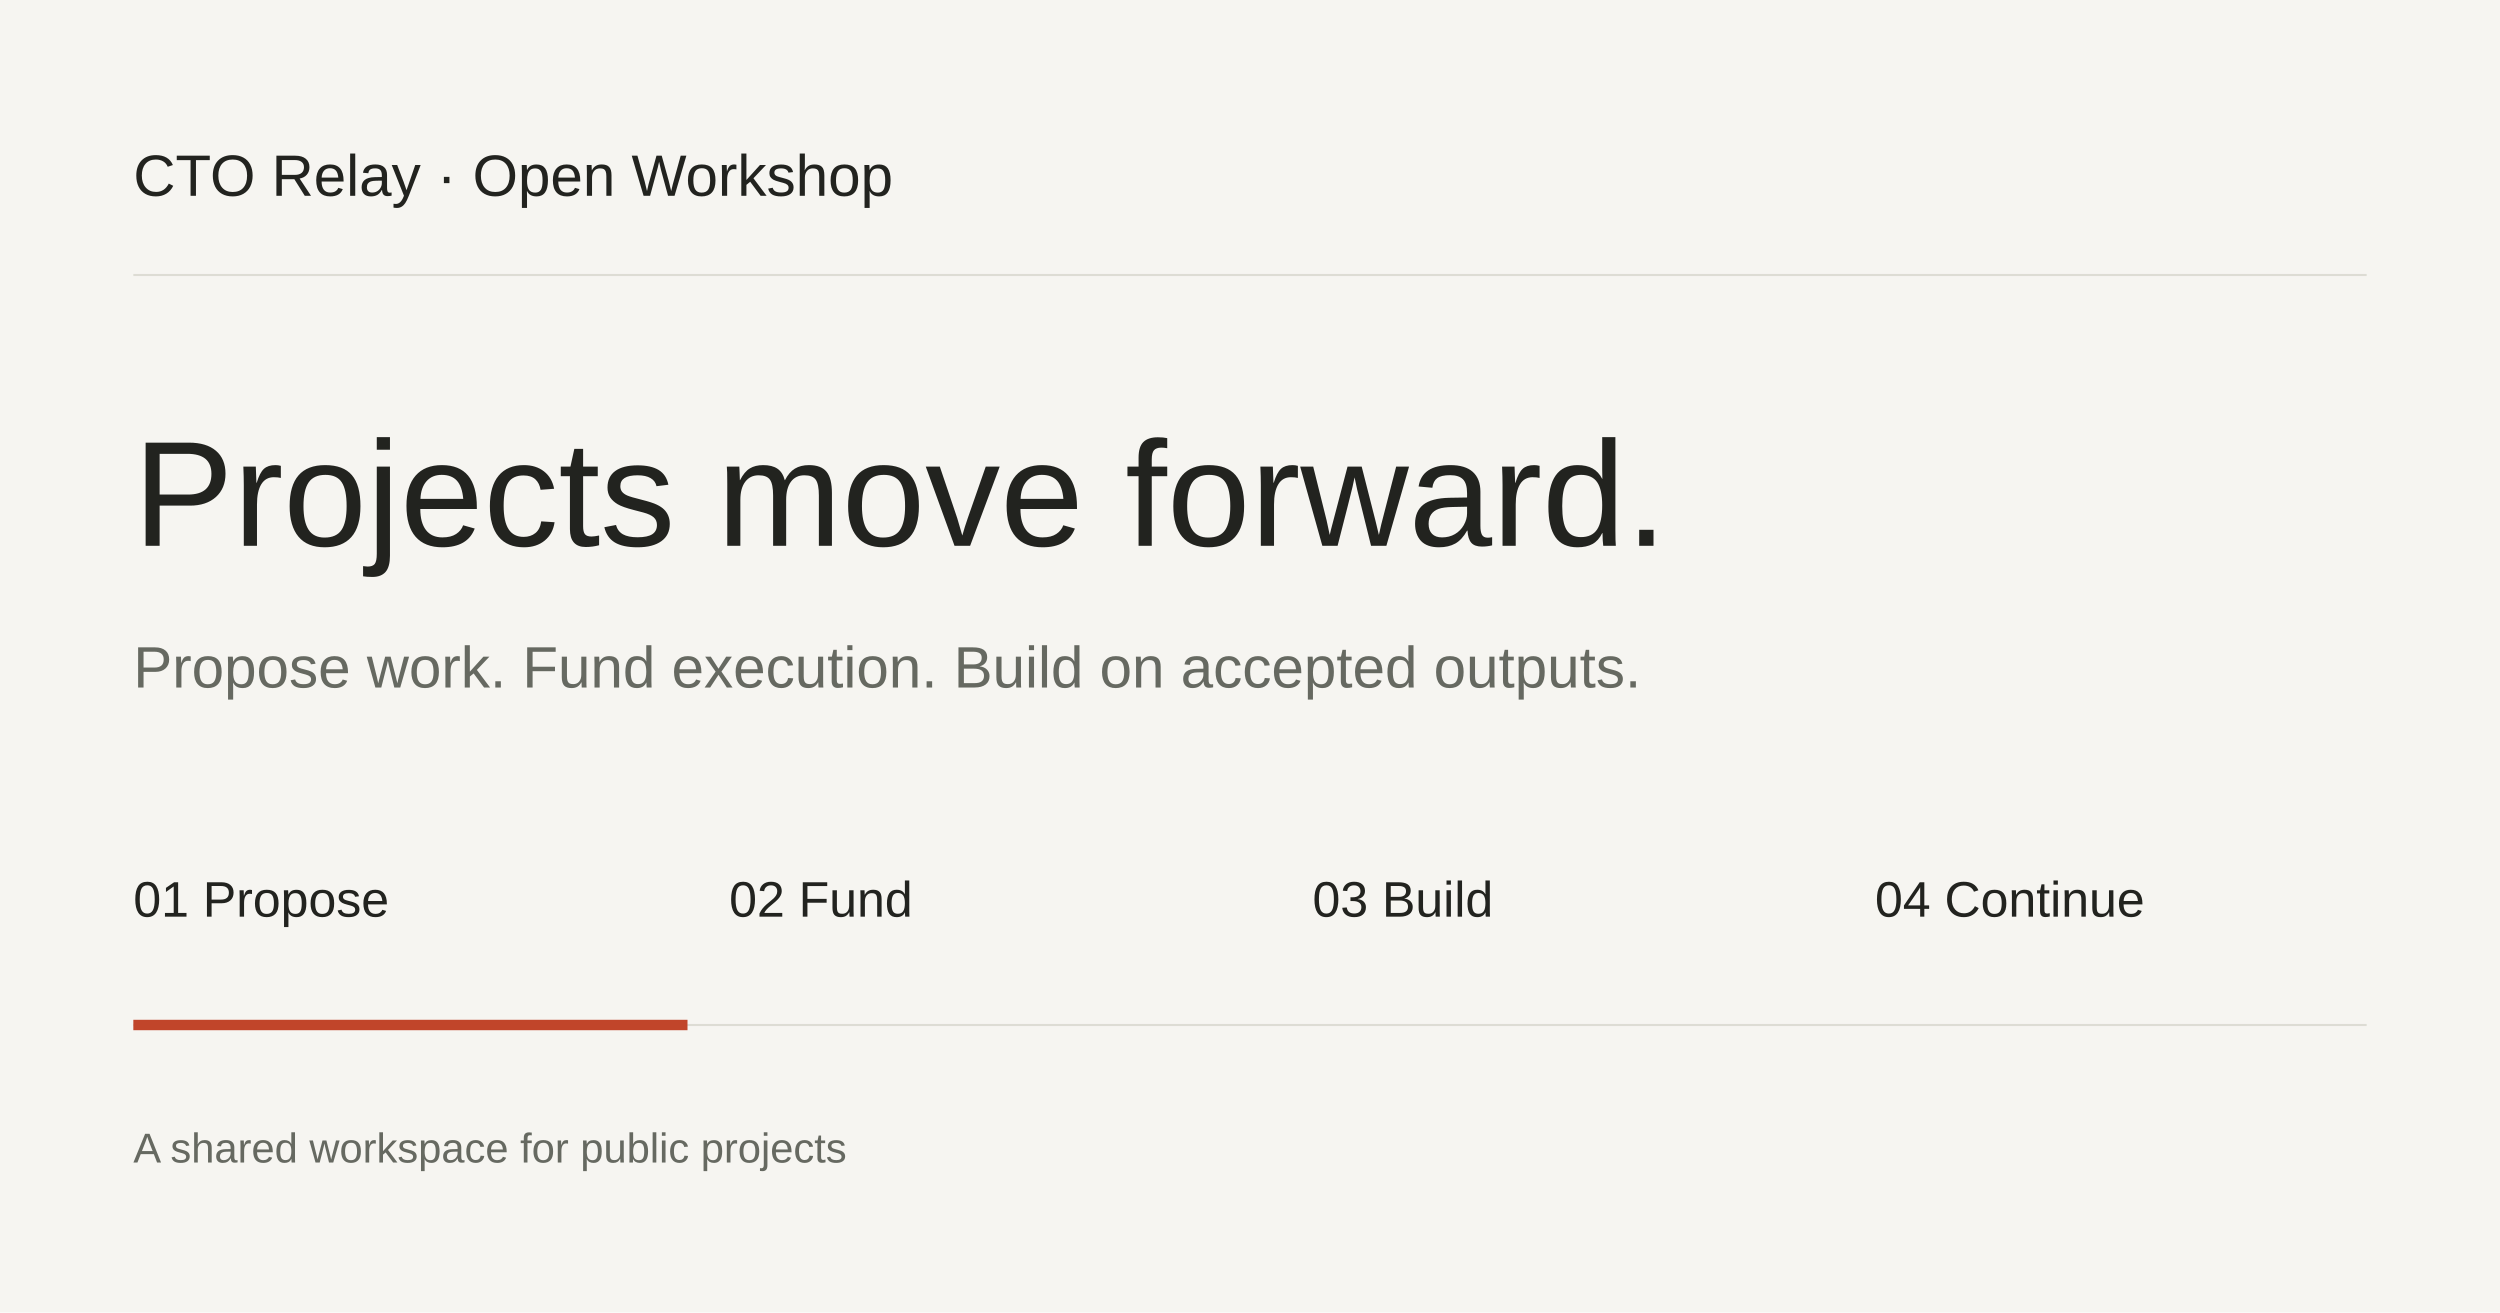
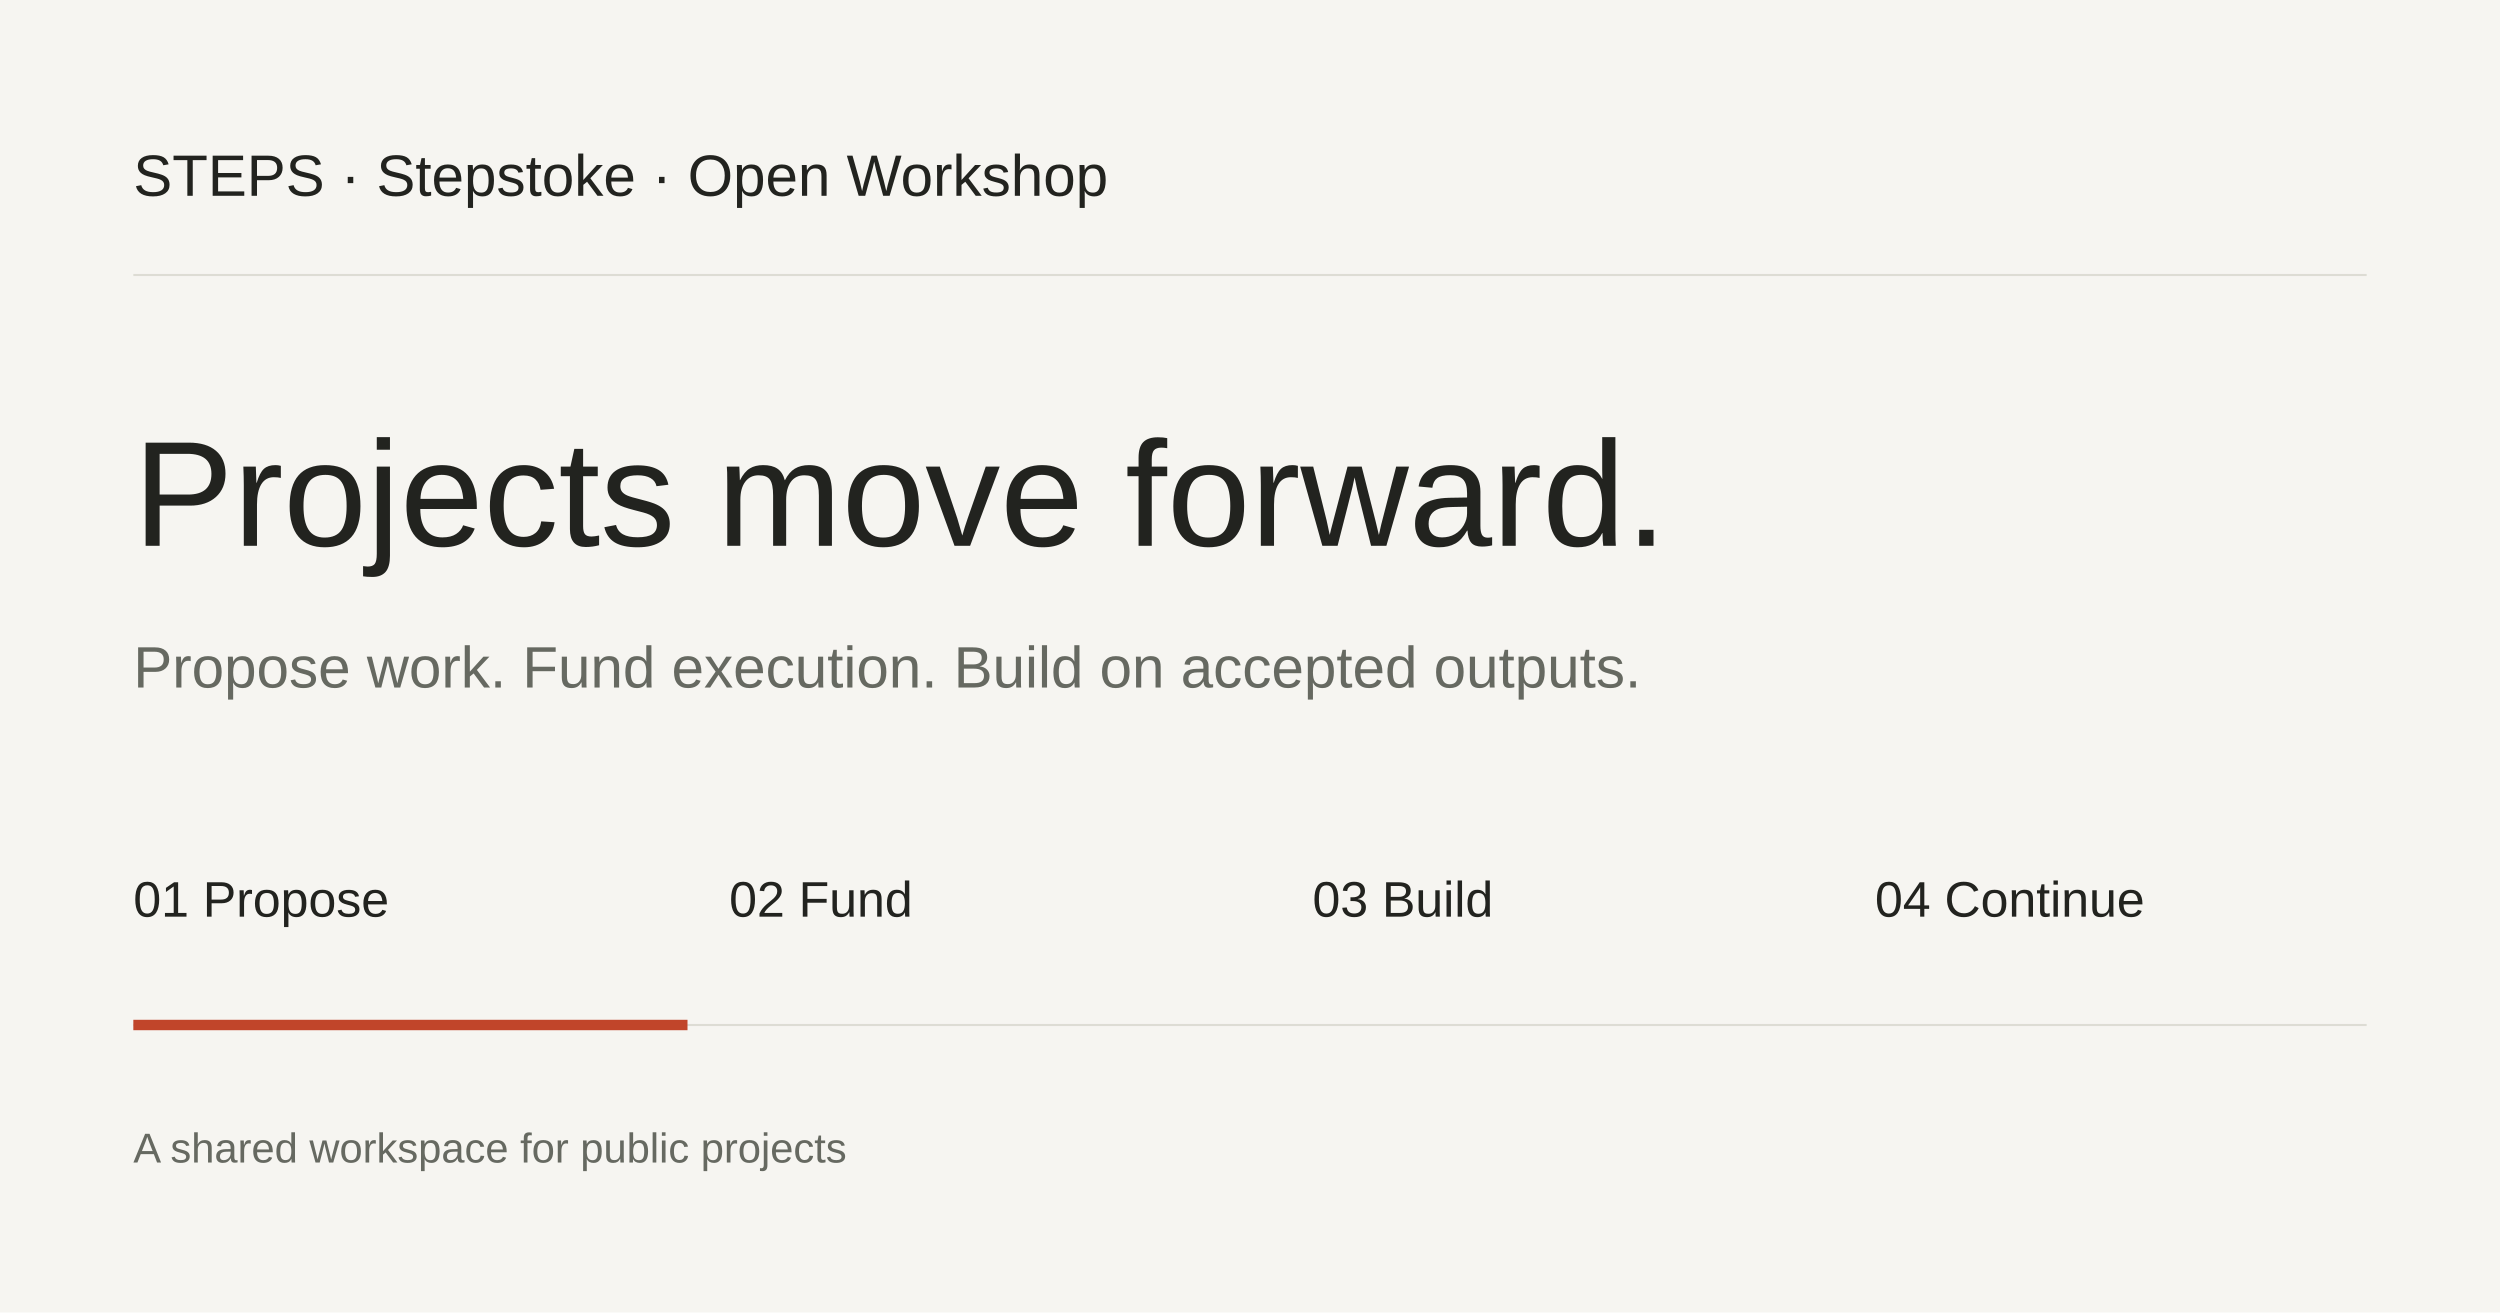
<svg xmlns="http://www.w3.org/2000/svg" width="1200" height="630" viewBox="0 0 1200 630">
  <rect width="1200" height="630" fill="#F6F5F1" />
  <path d="M64 132H1136M64 492H1136" stroke="#DDDCD4" />
-   <text x="64" y="94" font-family="Arial,sans-serif" font-size="28" fill="#22231F">CTO Relay · Open Workshop</text>
+   <text x="64" y="94" font-family="Arial,sans-serif" font-size="28" fill="#22231F">STEPS · Stepstoke · Open Workshop</text>
  <text x="64" y="262" font-family="Arial,sans-serif" font-size="72" fill="#22231F">Projects move forward.</text>
  <text x="64" y="330" font-family="Arial,sans-serif" font-size="28" fill="#666961">Propose work. Fund execution. Build on accepted outputs.</text>
  <g font-family="Arial,sans-serif" font-size="24" fill="#22231F">
    <text x="64" y="440">01 Propose</text>
    <text x="350" y="440">02 Fund</text>
    <text x="630" y="440">03 Build</text>
    <text x="900" y="440">04 Continue</text>
  </g>
  <path d="M64 492H330" stroke="#C1452A" stroke-width="5" />
  <text x="64" y="558" font-family="Arial,sans-serif" font-size="20" fill="#666961">A shared workspace for public projects</text>
</svg>
